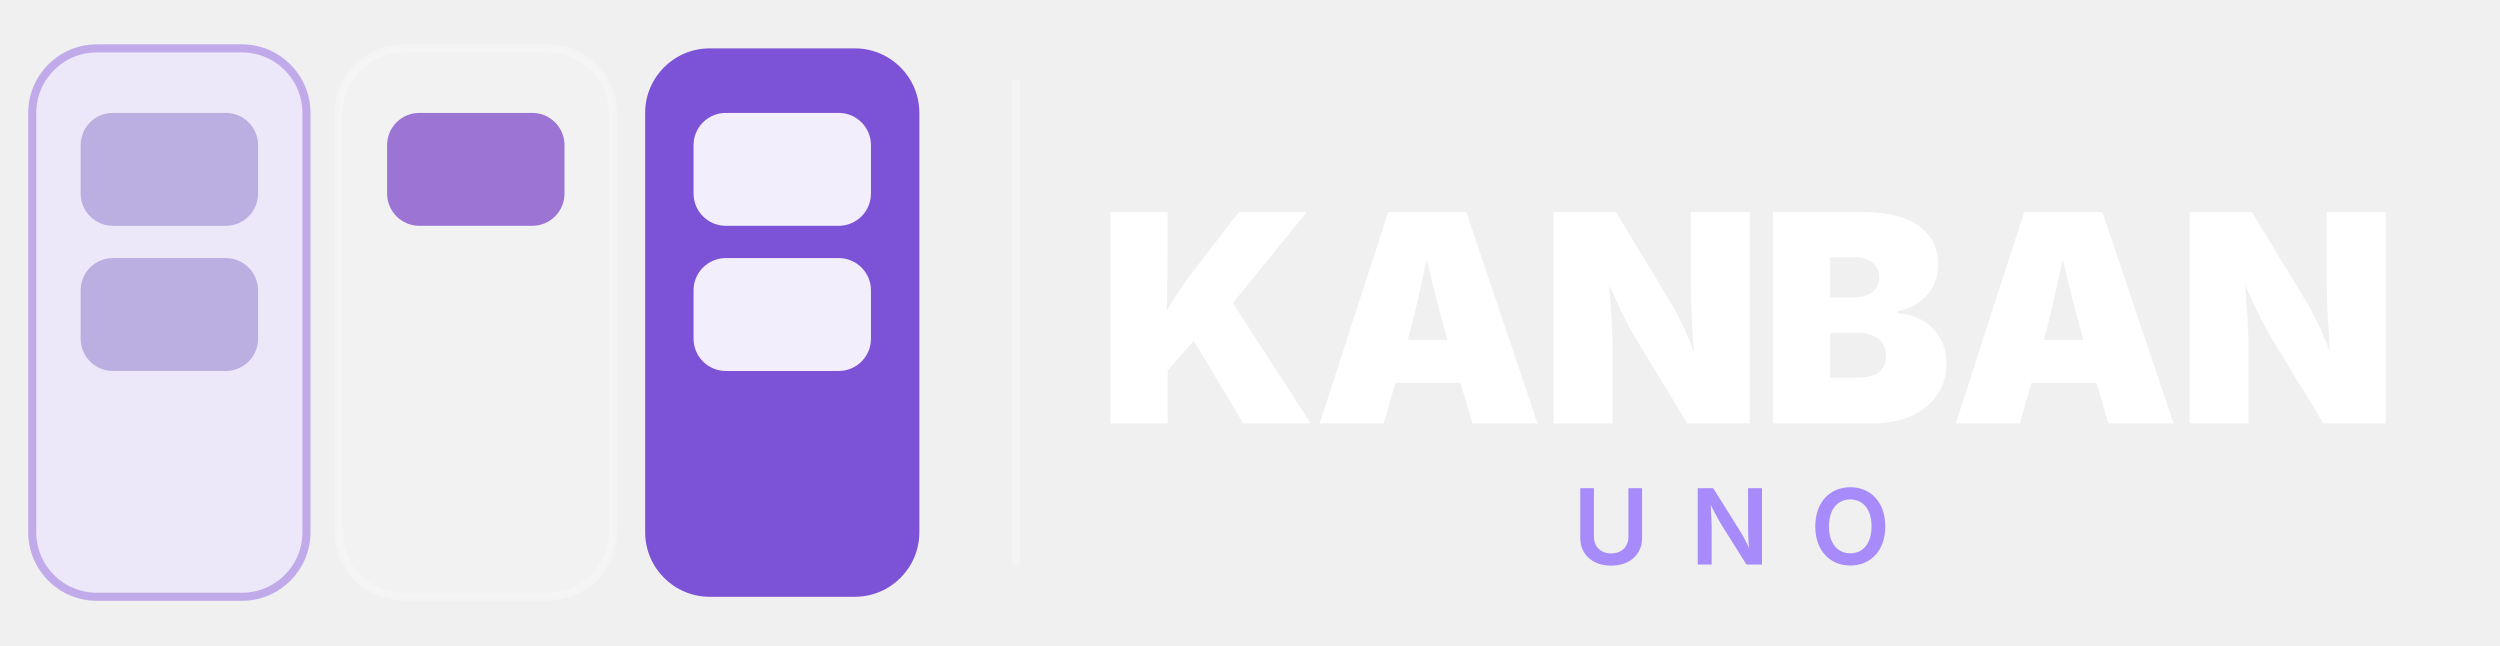
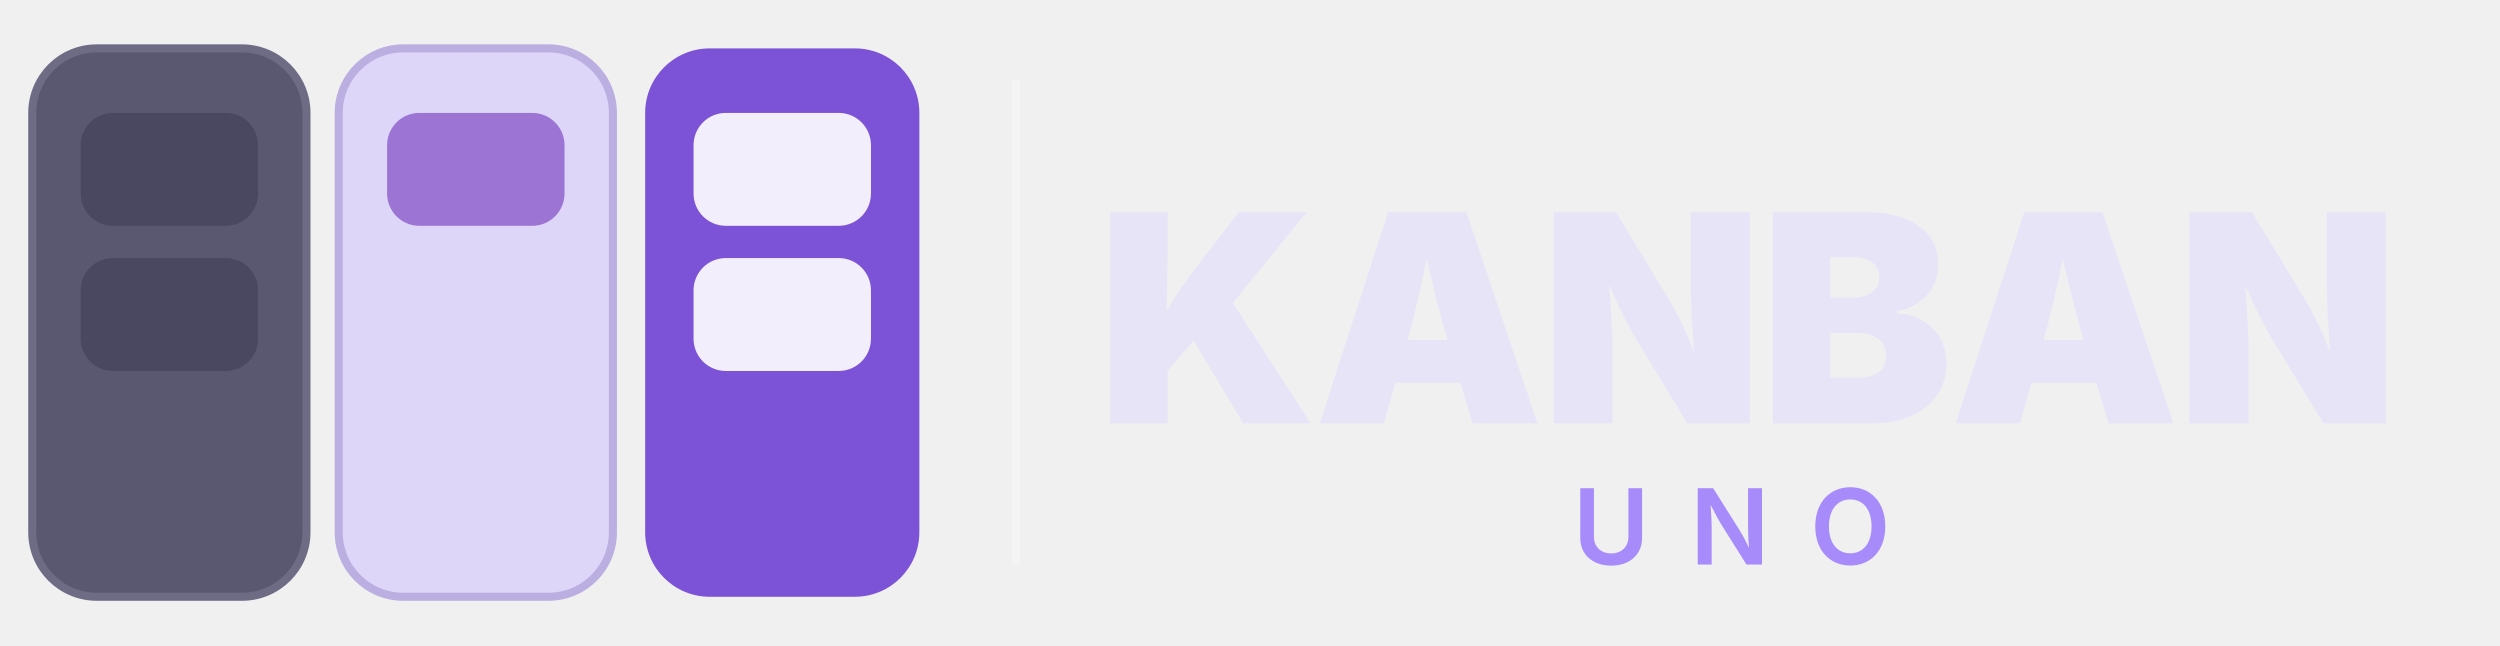
<svg xmlns="http://www.w3.org/2000/svg" viewBox="0 0 620 160" fill="none">
-   <rect x="8" y="12" width="68" height="136" rx="16" fill="#ede8f9" stroke="#c0aaea" stroke-width="2" />
-   <rect x="20" y="28" width="44" height="28" rx="8" fill="#bbaee0" />
-   <rect x="20" y="64" width="44" height="28" rx="8" fill="#bbaee0" />
-   <rect x="84" y="12" width="68" height="136" rx="16" fill="rgba(255,255,255,0.12)" stroke="rgba(255,255,255,0.25)" stroke-width="2" />
+   <rect x="8" y="12" width="68" height="136" rx="16" fill="#5a5870" stroke="#6e6c85" stroke-width="2" />
+   <rect x="20" y="28" width="44" height="28" rx="8" fill="#4a4860" />
+   <rect x="20" y="64" width="44" height="28" rx="8" fill="#4a4860" />
+   <rect x="84" y="12" width="68" height="136" rx="16" fill="#ddd6f8" stroke="#bbaee0" stroke-width="2" />
  <rect x="96" y="28" width="44" height="28" rx="8" fill="#9b74d4" />
  <rect x="160" y="12" width="68" height="136" rx="16" fill="#7c52d6" />
  <rect x="172" y="28" width="44" height="28" rx="8" fill="white" opacity="0.9" />
  <rect x="172" y="64" width="44" height="28" rx="8" fill="white" opacity="0.9" />
-   <line x1="252" y1="20" x2="252" y2="140" stroke="rgba(255,255,255,0.3)" stroke-width="2" />
-   <text x="272" y="105" font-family="'Inter','Arial Black',Arial,sans-serif" font-weight="900" font-size="72" letter-spacing="-1" fill="white">KANBAN</text>
+   <line x1="252" y1="20" x2="252" y2="140" stroke="rgba(255,255,255,0.25)" stroke-width="2" />
+   <text x="272" y="105" font-family="'Inter','Arial Black',Arial,sans-serif" font-weight="900" font-size="72" letter-spacing="-1" fill="#e8e4f8">KANBAN</text>
  <text x="390" y="140" font-family="'Inter',Arial,sans-serif" font-weight="600" font-size="26" letter-spacing="10" fill="#a78bfa">UNO</text>
</svg>
